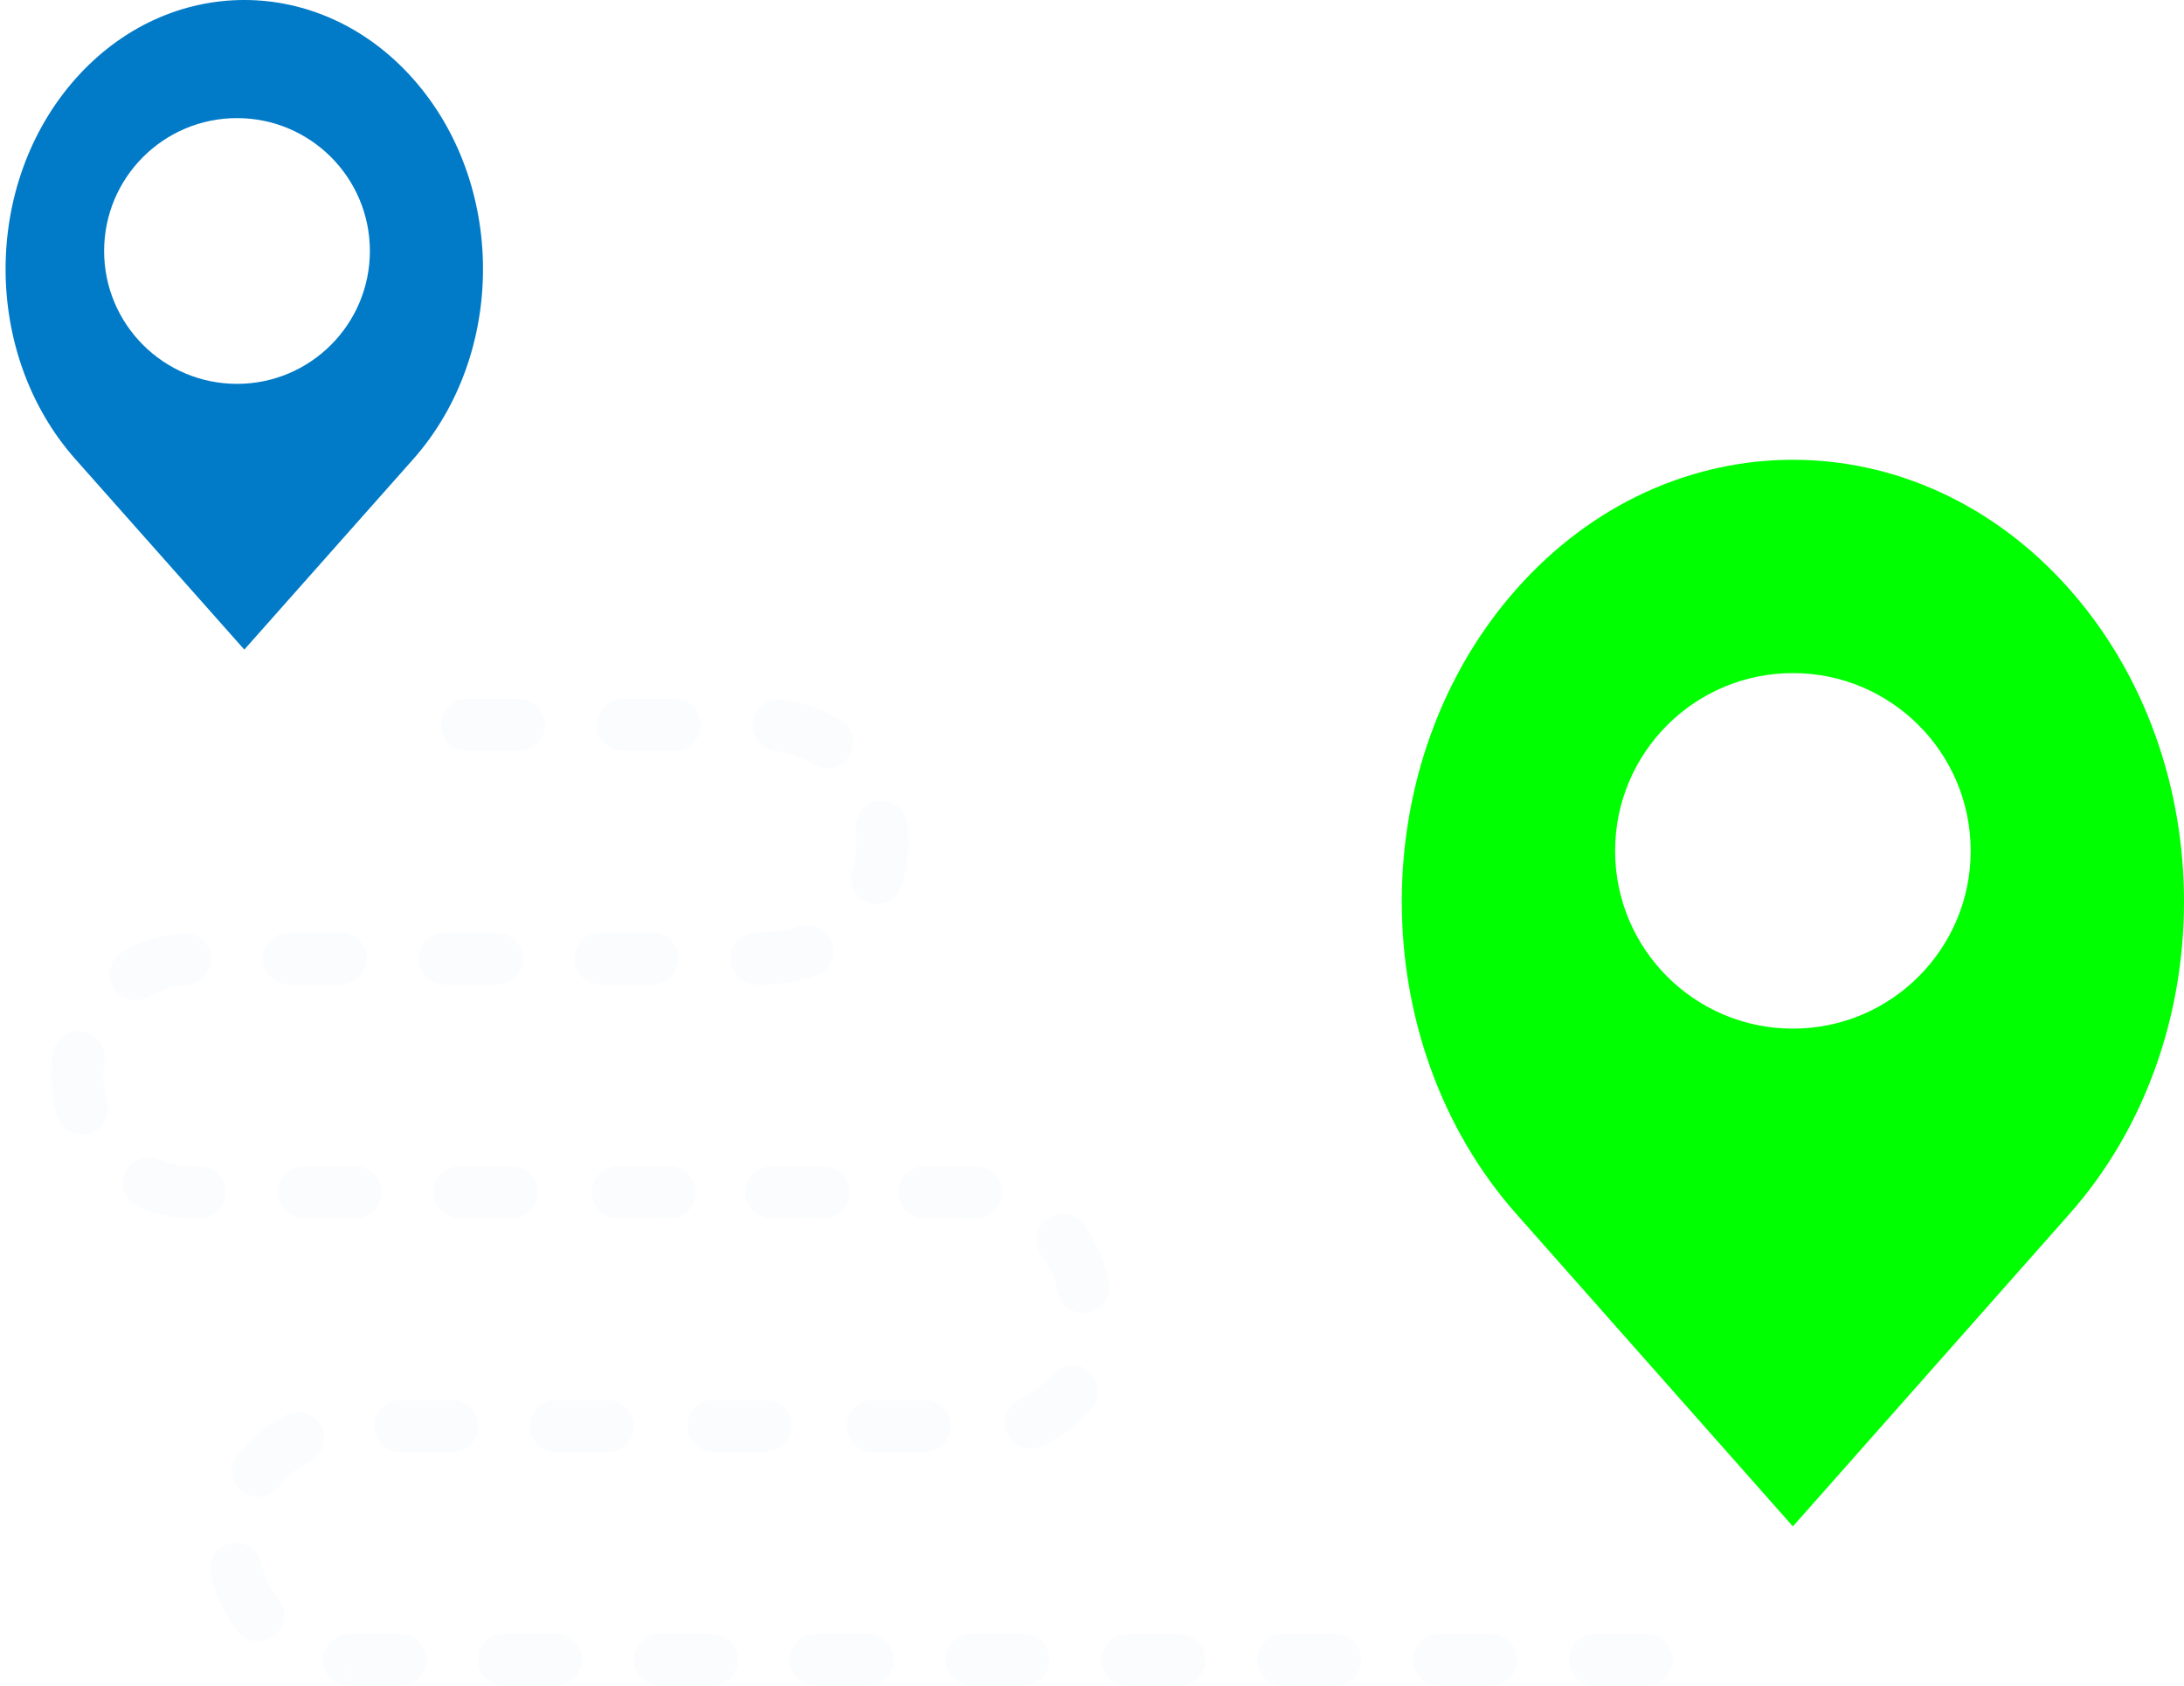
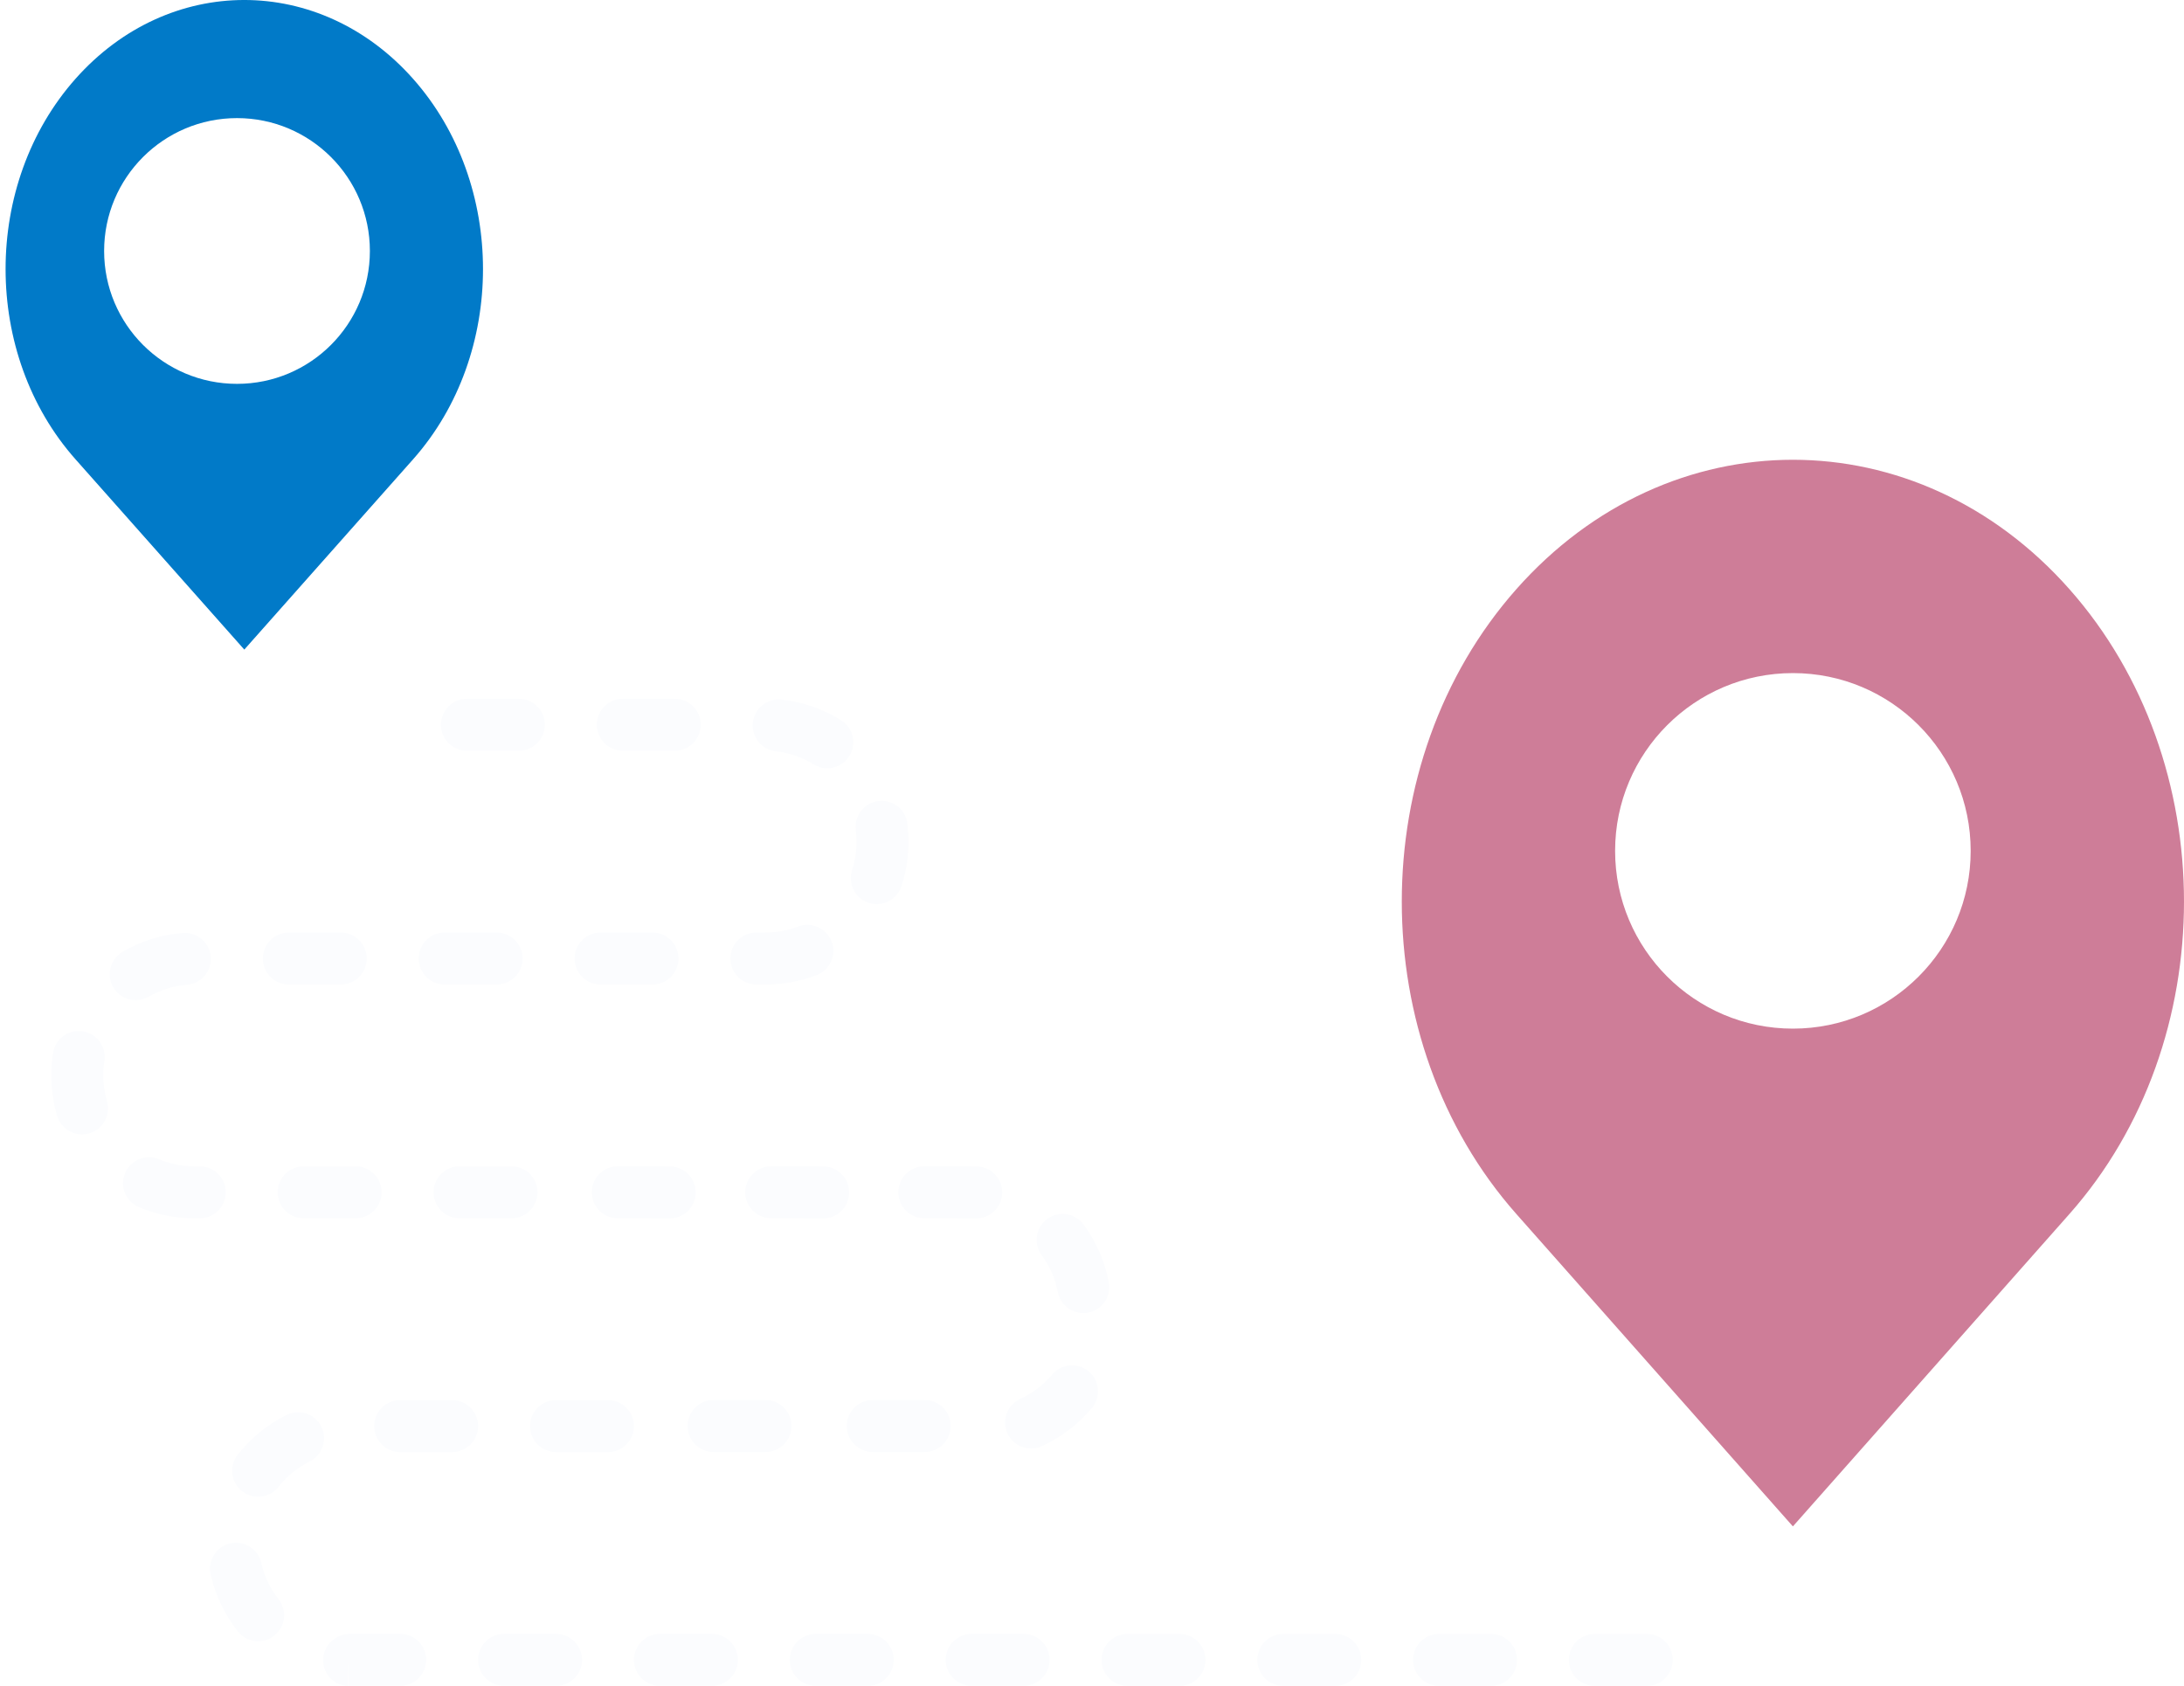
<svg xmlns="http://www.w3.org/2000/svg" width="114px" height="88px" viewBox="0 0 114 88" version="1.1">
  <defs />
  <g id="Page-1" stroke="none" stroke-width="1" fill="none" fill-rule="evenodd">
    <g id="route" transform="translate(57, 44.5) scale(-1, 1) translate(-57, -44.5) " fill-rule="nonzero">
      <path d="M93.112,88 C92.362,88 91.756,87.394 91.756,86.644 C91.756,85.894 92.362,85.288 93.112,85.288 L95.729,85.288 C96.479,85.288 97.132,85.894 97.132,86.643 C97.132,87.393 96.574,87.999 95.824,87.999 L95.824,86.643 L95.784,87.999 L93.112,88 Z M87.688,88 L84.976,88 C84.226,88 83.62,87.394 83.62,86.644 C83.62,85.894 84.226,85.288 84.976,85.288 L87.688,85.288 C88.438,85.288 89.044,85.894 89.044,86.644 C89.044,87.394 88.438,88 87.688,88 Z M79.553,88 L76.841,88 C76.091,88 75.485,87.394 75.485,86.644 C75.485,85.894 76.091,85.288 76.841,85.288 L79.553,85.288 C80.302,85.288 80.908,85.894 80.908,86.644 C80.908,87.394 80.302,88 79.553,88 Z M71.417,88 L68.705,88 C67.955,88 67.349,87.394 67.349,86.644 C67.349,85.894 67.955,85.288 68.705,85.288 L71.417,85.288 C72.167,85.288 72.773,85.894 72.773,86.644 C72.773,87.394 72.167,88 71.417,88 Z M63.281,88 L60.569,88 C59.82,88 59.214,87.394 59.214,86.644 C59.214,85.894 59.82,85.288 60.569,85.288 L63.281,85.288 C64.031,85.288 64.637,85.894 64.637,86.644 C64.637,87.394 64.031,88 63.281,88 Z M55.146,88.002 L52.434,88.002 C51.684,88.002 51.078,87.396 51.078,86.646 C51.078,85.896 51.684,85.29 52.434,85.29 L55.146,85.29 C55.896,85.29 56.502,85.896 56.502,86.646 C56.502,87.396 55.896,88.002 55.146,88.002 Z M47.014,88.002 L44.302,88.002 C43.552,88.002 42.946,87.396 42.946,86.646 C42.946,85.896 43.552,85.29 44.302,85.29 L47.014,85.29 C47.764,85.29 48.37,85.896 48.37,86.646 C48.37,87.396 47.764,88.002 47.014,88.002 Z M38.884,88.002 L36.172,88.002 C35.422,88.002 34.816,87.396 34.816,86.646 C34.816,85.896 35.422,85.29 36.172,85.29 L38.884,85.29 C39.634,85.29 40.24,85.896 40.24,86.646 C40.24,87.396 39.634,88.002 38.884,88.002 Z M30.754,88.002 L28.042,88.002 C27.292,88.002 26.686,87.396 26.686,86.646 C26.686,85.896 27.292,85.29 28.042,85.29 L30.754,85.29 C31.504,85.29 32.11,85.896 32.11,86.646 C32.11,87.396 31.504,88.002 30.754,88.002 Z M100.525,85.671 C100.232,85.671 99.936,85.576 99.688,85.38 C99.098,84.917 98.998,84.064 99.46,83.477 C99.901,82.917 100.203,82.281 100.359,81.589 C100.523,80.858 101.249,80.4 101.98,80.564 C102.711,80.728 103.169,81.454 103.005,82.184 C102.763,83.258 102.275,84.285 101.592,85.151 C101.325,85.493 100.927,85.671 100.525,85.671 Z M100.526,78.127 C100.123,78.127 99.726,77.95 99.459,77.609 C99.025,77.058 98.464,76.601 97.836,76.289 C97.166,75.955 96.892,75.142 97.226,74.471 C97.559,73.801 98.37,73.525 99.044,73.86 C100.03,74.35 100.91,75.067 101.592,75.932 C102.054,76.521 101.954,77.374 101.364,77.836 C101.116,78.031 100.819,78.127 100.526,78.127 Z M93.113,75.797 L90.401,75.797 C89.652,75.797 89.045,75.191 89.045,74.441 C89.045,73.691 89.652,73.085 90.401,73.085 L93.113,73.085 C93.863,73.085 94.469,73.691 94.469,74.441 C94.469,75.191 93.863,75.797 93.113,75.797 Z M84.978,75.797 L82.266,75.797 C81.516,75.797 80.91,75.191 80.91,74.441 C80.91,73.691 81.516,73.085 82.266,73.085 L84.978,73.085 C85.727,73.085 86.334,73.691 86.334,74.441 C86.334,75.191 85.727,75.797 84.978,75.797 Z M76.754,75.792 L74.042,75.792 C73.292,75.792 72.686,75.186 72.686,74.436 C72.686,73.686 73.292,73.08 74.042,73.08 L76.754,73.08 C77.504,73.08 78.11,73.686 78.11,74.436 C78.11,75.186 77.504,75.792 76.754,75.792 Z M60.18,75.611 C59.991,75.611 59.8,75.572 59.617,75.488 C58.619,75.032 57.716,74.343 57.004,73.498 C56.523,72.925 56.596,72.069 57.17,71.588 C57.743,71.107 58.597,71.18 59.08,71.753 C59.533,72.292 60.109,72.731 60.745,73.023 C61.426,73.333 61.726,74.137 61.414,74.819 C61.186,75.317 60.695,75.611 60.18,75.611 Z M57.455,68.542 C57.37,68.542 57.285,68.534 57.199,68.518 C56.463,68.377 55.983,67.665 56.123,66.93 C56.333,65.833 56.778,64.82 57.442,63.917 C57.887,63.314 58.734,63.186 59.338,63.628 C59.941,64.073 60.07,64.922 59.626,65.524 C59.202,66.099 58.92,66.743 58.787,67.44 C58.661,68.091 58.093,68.542 57.455,68.542 Z M71.031,63.599 C70.308,63.599 69.706,63.028 69.678,62.298 C69.648,61.55 70.228,60.918 70.977,60.888 C71.092,60.883 71.207,60.88 71.324,60.88 L73.744,60.88 C74.494,60.88 75.1,61.486 75.1,62.236 C75.1,62.986 74.494,63.592 73.744,63.592 L71.088,63.597 C71.069,63.599 71.05,63.599 71.031,63.599 Z M68.444,75.792 L65.732,75.792 C64.982,75.792 64.376,75.186 64.376,74.436 C64.376,73.686 64.982,73.08 65.732,73.08 L68.444,73.08 C69.194,73.08 69.8,73.686 69.8,74.436 C69.8,75.186 69.194,75.792 68.444,75.792 Z M63.041,63.599 C62.318,63.599 61.716,63.028 61.688,62.298 C61.658,61.55 62.238,60.918 62.987,60.888 C63.102,60.883 63.217,60.88 63.334,60.88 L65.754,60.88 C66.504,60.88 67.11,61.486 67.11,62.236 C67.11,62.986 66.504,63.592 65.754,63.592 L63.098,63.597 C63.079,63.599 63.06,63.599 63.041,63.599 Z M79.041,63.599 C78.318,63.599 77.716,63.028 77.687,62.298 C77.658,61.55 78.238,60.918 78.986,60.888 C79.102,60.883 79.217,60.88 79.333,60.88 L81.754,60.88 C82.504,60.88 83.11,61.486 83.11,62.236 C83.11,62.986 82.504,63.592 81.754,63.592 L79.098,63.597 C79.079,63.599 79.06,63.599 79.041,63.599 Z M103.864,63.593 L103.573,63.593 C102.823,63.593 102.217,62.987 102.217,62.237 C102.217,61.487 102.823,60.881 103.573,60.881 L103.864,60.881 C104.5,60.881 105.116,60.758 105.698,60.514 C106.382,60.222 107.182,60.548 107.473,61.239 C107.763,61.929 107.439,62.724 106.747,63.014 C105.832,63.398 104.862,63.593 103.864,63.593 Z M98.149,63.593 L95.437,63.593 C94.687,63.593 94.081,62.987 94.081,62.237 C94.081,61.487 94.687,60.881 95.437,60.881 L98.149,60.881 C98.899,60.881 99.505,61.487 99.505,62.237 C99.505,62.987 98.899,63.593 98.149,63.593 Z M90.014,63.593 L87.302,63.593 C86.552,63.593 85.946,62.987 85.946,62.237 C85.946,61.487 86.552,60.881 87.302,60.881 L90.014,60.881 C90.763,60.881 91.369,61.487 91.369,62.237 C91.369,62.987 90.763,63.593 90.014,63.593 Z M109.719,59.214 C109.593,59.214 109.464,59.196 109.338,59.159 C108.62,58.949 108.207,58.195 108.418,57.477 C108.545,57.043 108.61,56.593 108.61,56.137 C108.613,55.877 108.591,55.63 108.553,55.388 C108.434,54.649 108.937,53.953 109.677,53.835 C110.414,53.713 111.112,54.218 111.231,54.959 C111.295,55.356 111.325,55.756 111.322,56.146 C111.322,56.85 111.222,57.557 111.021,58.239 C110.847,58.83 110.306,59.214 109.719,59.214 Z M106.915,52.209 C106.685,52.209 106.45,52.151 106.236,52.026 C105.622,51.669 104.952,51.46 104.243,51.405 C103.496,51.346 102.938,50.694 102.997,49.947 C103.055,49.199 103.71,48.647 104.454,48.701 C105.57,48.788 106.629,49.119 107.596,49.68 C108.244,50.056 108.465,50.887 108.088,51.534 C107.839,51.966 107.383,52.209 106.915,52.209 Z M98.925,51.39 L96.213,51.39 C95.463,51.39 94.857,50.784 94.857,50.034 C94.857,49.284 95.463,48.678 96.213,48.678 L98.925,48.678 C99.675,48.678 100.281,49.284 100.281,50.034 C100.281,50.784 99.675,51.39 98.925,51.39 Z M90.789,51.39 L88.077,51.39 C87.327,51.39 86.721,50.784 86.721,50.034 C86.721,49.284 87.327,48.678 88.077,48.678 L90.789,48.678 C91.539,48.678 92.145,49.284 92.145,50.034 C92.145,50.784 91.539,51.39 90.789,51.39 Z M82.654,51.39 L79.942,51.39 C79.192,51.39 78.586,50.784 78.586,50.034 C78.586,49.284 79.192,48.678 79.942,48.678 L82.654,48.678 C83.403,48.678 84.009,49.284 84.009,50.034 C84.009,50.784 83.403,51.39 82.654,51.39 Z M74.518,51.39 L74.034,51.39 C73.115,51.388 72.221,51.223 71.372,50.9 C70.673,50.633 70.323,49.849 70.588,49.15 C70.857,48.449 71.645,48.102 72.339,48.366 C72.879,48.572 73.449,48.677 74.037,48.678 L74.518,48.678 C75.268,48.678 75.874,49.284 75.874,50.034 C75.874,50.784 75.268,51.39 74.518,51.39 Z M68.236,47.193 C67.666,47.193 67.135,46.831 66.948,46.26 C66.701,45.512 66.578,44.728 66.578,43.931 C66.579,43.608 66.599,43.295 66.637,42.99 C66.729,42.249 67.386,41.727 68.152,41.814 C68.895,41.906 69.422,42.586 69.327,43.329 C69.302,43.528 69.291,43.733 69.289,43.938 C69.289,44.439 69.369,44.937 69.525,45.413 C69.759,46.123 69.372,46.891 68.66,47.125 C68.519,47.173 68.376,47.193 68.236,47.193 Z M70.818,40.103 C70.365,40.103 69.923,39.877 69.665,39.464 C69.269,38.828 69.463,37.992 70.098,37.596 C71.047,37.003 72.094,36.643 73.208,36.519 C73.958,36.442 74.622,36.975 74.705,37.719 C74.788,38.464 74.249,39.134 73.505,39.216 C72.799,39.295 72.134,39.524 71.534,39.898 C71.31,40.037 71.063,40.103 70.818,40.103 Z M89.627,39.186 L86.915,39.186 C86.165,39.186 85.559,38.58 85.559,37.831 C85.559,37.081 86.165,36.475 86.915,36.475 L89.627,36.475 C90.377,36.475 90.983,37.081 90.983,37.831 C90.983,38.58 90.377,39.186 89.627,39.186 Z M81.492,39.186 L78.78,39.186 C78.03,39.186 77.424,38.58 77.424,37.831 C77.424,37.081 78.03,36.475 78.78,36.475 L81.492,36.475 C82.241,36.475 82.847,37.081 82.847,37.831 C82.847,38.58 82.241,39.186 81.492,39.186 Z" id="Shape" fill="#fbfcfe" />
      <path d="M110.06,4.114 C105.194,-1.372 97.304,-1.372 92.438,4.114 C87.572,9.599 87.572,18.491 92.438,23.976 L101.248,33.908 L110.058,23.976 C114.925,18.492 114.925,9.599 110.06,4.114 Z M101.629,20.037 C97.799,20.037 94.693,16.931 94.693,13.101 C94.693,9.271 97.799,6.165 101.629,6.165 C105.459,6.165 108.565,9.271 108.565,13.101 C108.565,16.931 105.459,20.037 101.629,20.037 Z" id="Shape" fill="#017ac8" />
-       <path d="M34.85,30.755 C26.877,21.748 13.951,21.748 5.98,30.755 C-1.993,39.762 -1.993,54.364 5.98,63.369 L20.415,79.677 L34.85,63.369 C42.823,54.362 42.823,39.76 34.85,30.755 Z M20.415,53.694 C15.291,53.694 11.135,49.539 11.135,44.415 C11.135,39.29 15.291,35.135 20.415,35.135 C25.539,35.135 29.695,39.29 29.695,44.415 C29.695,49.539 25.539,53.694 20.415,53.694 Z" id="Shape" fill="#00ff00" />
+       <path d="M34.85,30.755 C26.877,21.748 13.951,21.748 5.98,30.755 C-1.993,39.762 -1.993,54.364 5.98,63.369 L20.415,79.677 L34.85,63.369 C42.823,54.362 42.823,39.76 34.85,30.755 Z M20.415,53.694 C15.291,53.694 11.135,49.539 11.135,44.415 C11.135,39.29 15.291,35.135 20.415,35.135 C25.539,35.135 29.695,39.29 29.695,44.415 C29.695,49.539 25.539,53.694 20.415,53.694 Z" id="Shape" fill="#ce7d98" />
    </g>
  </g>
</svg>
